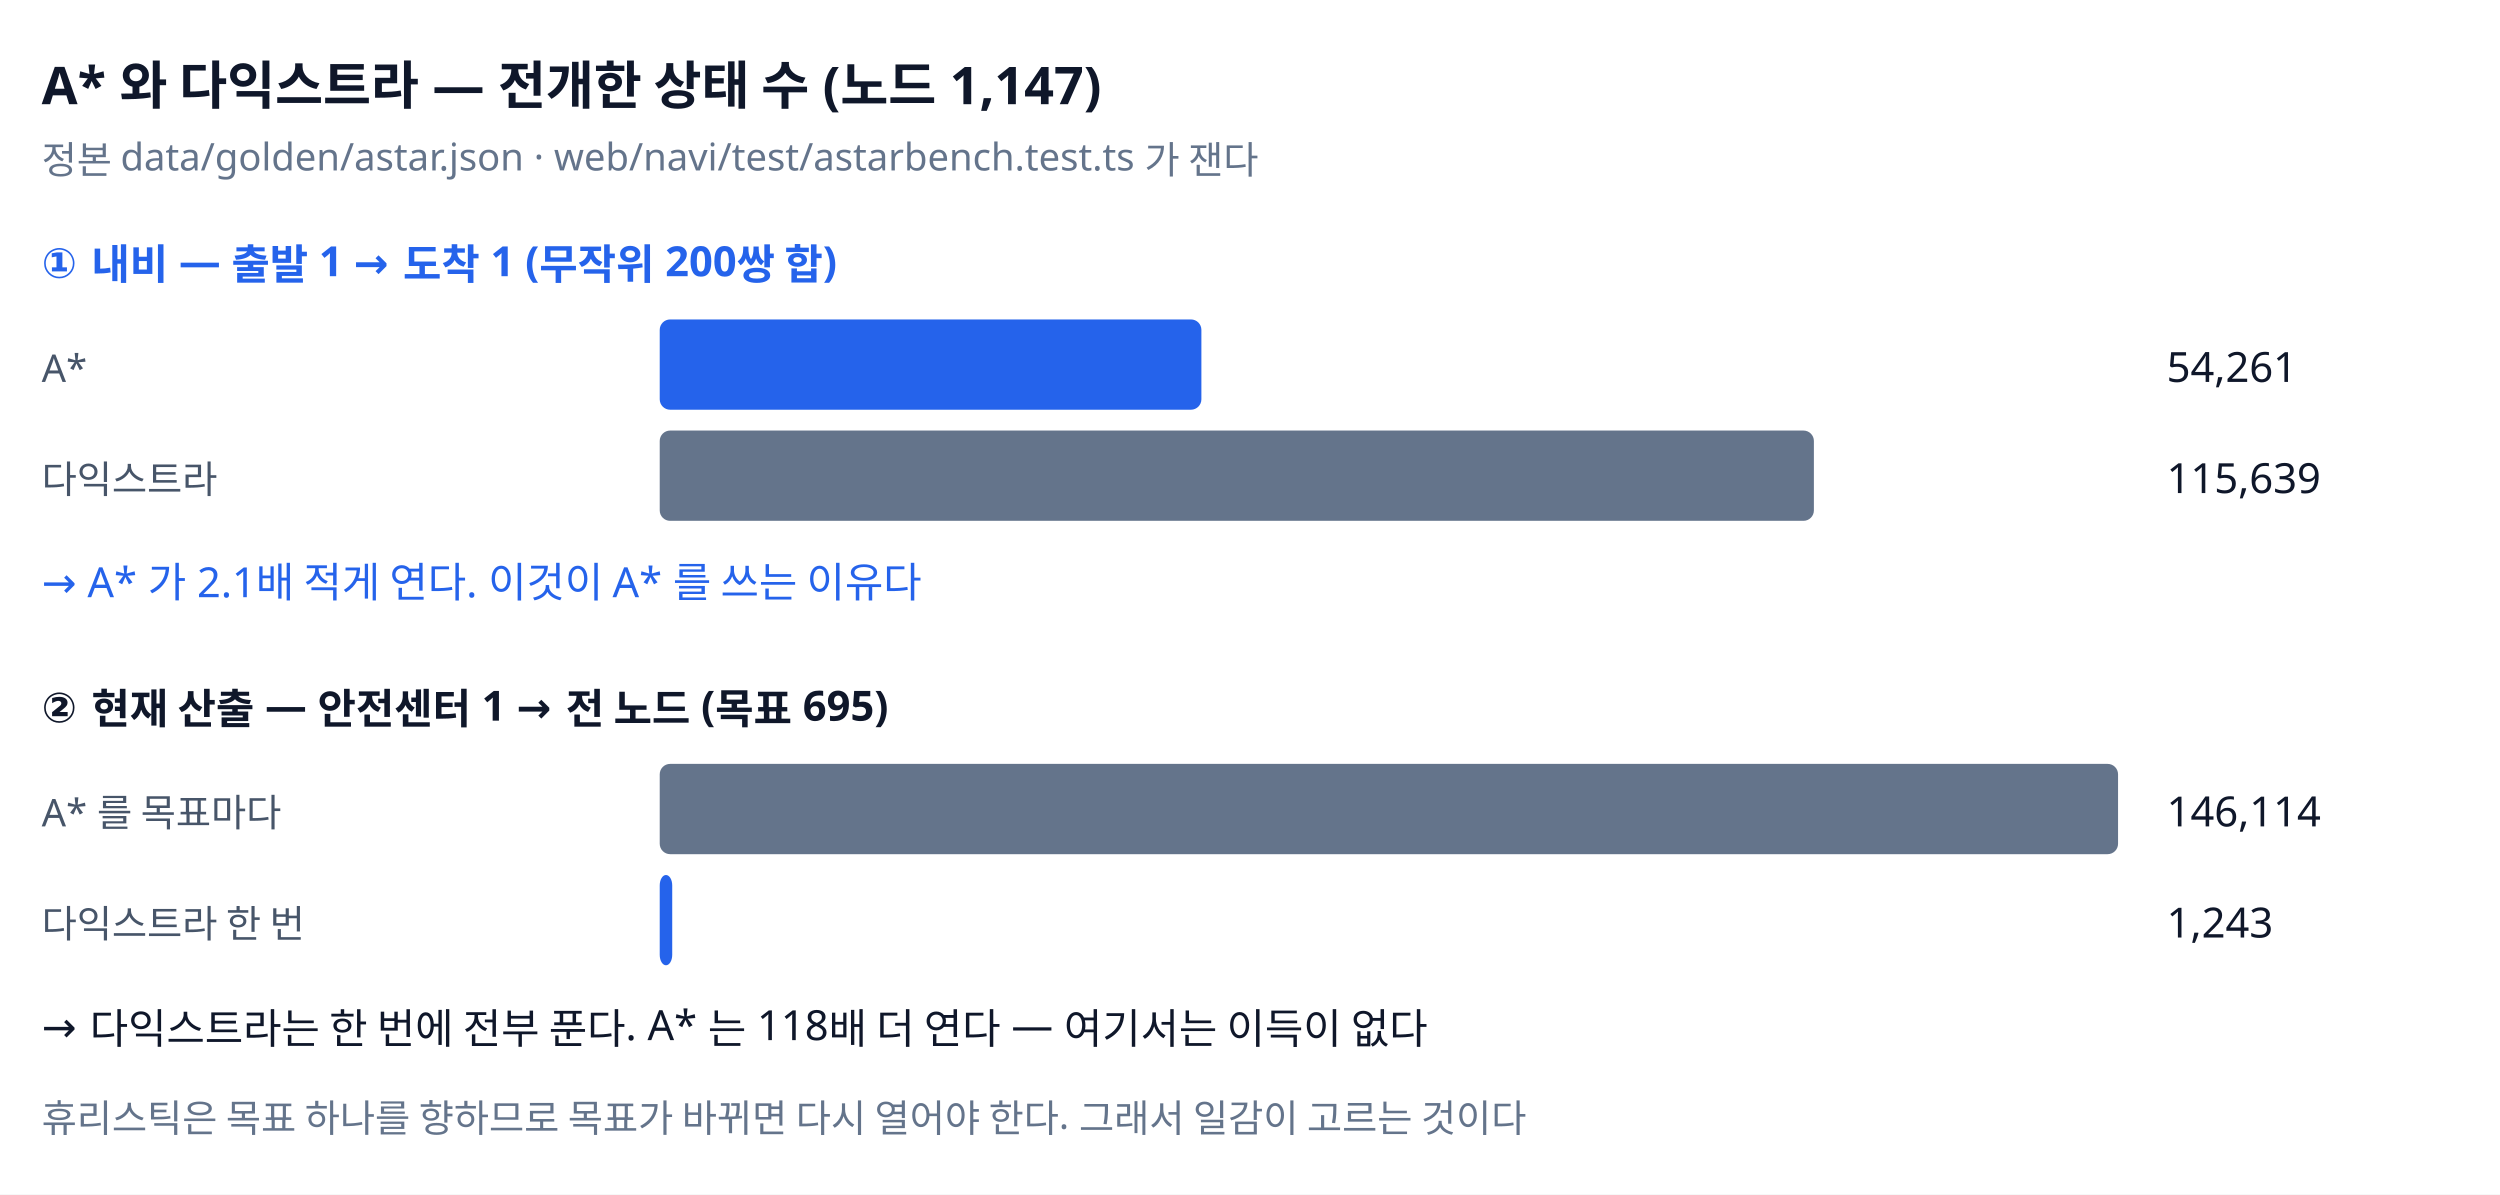
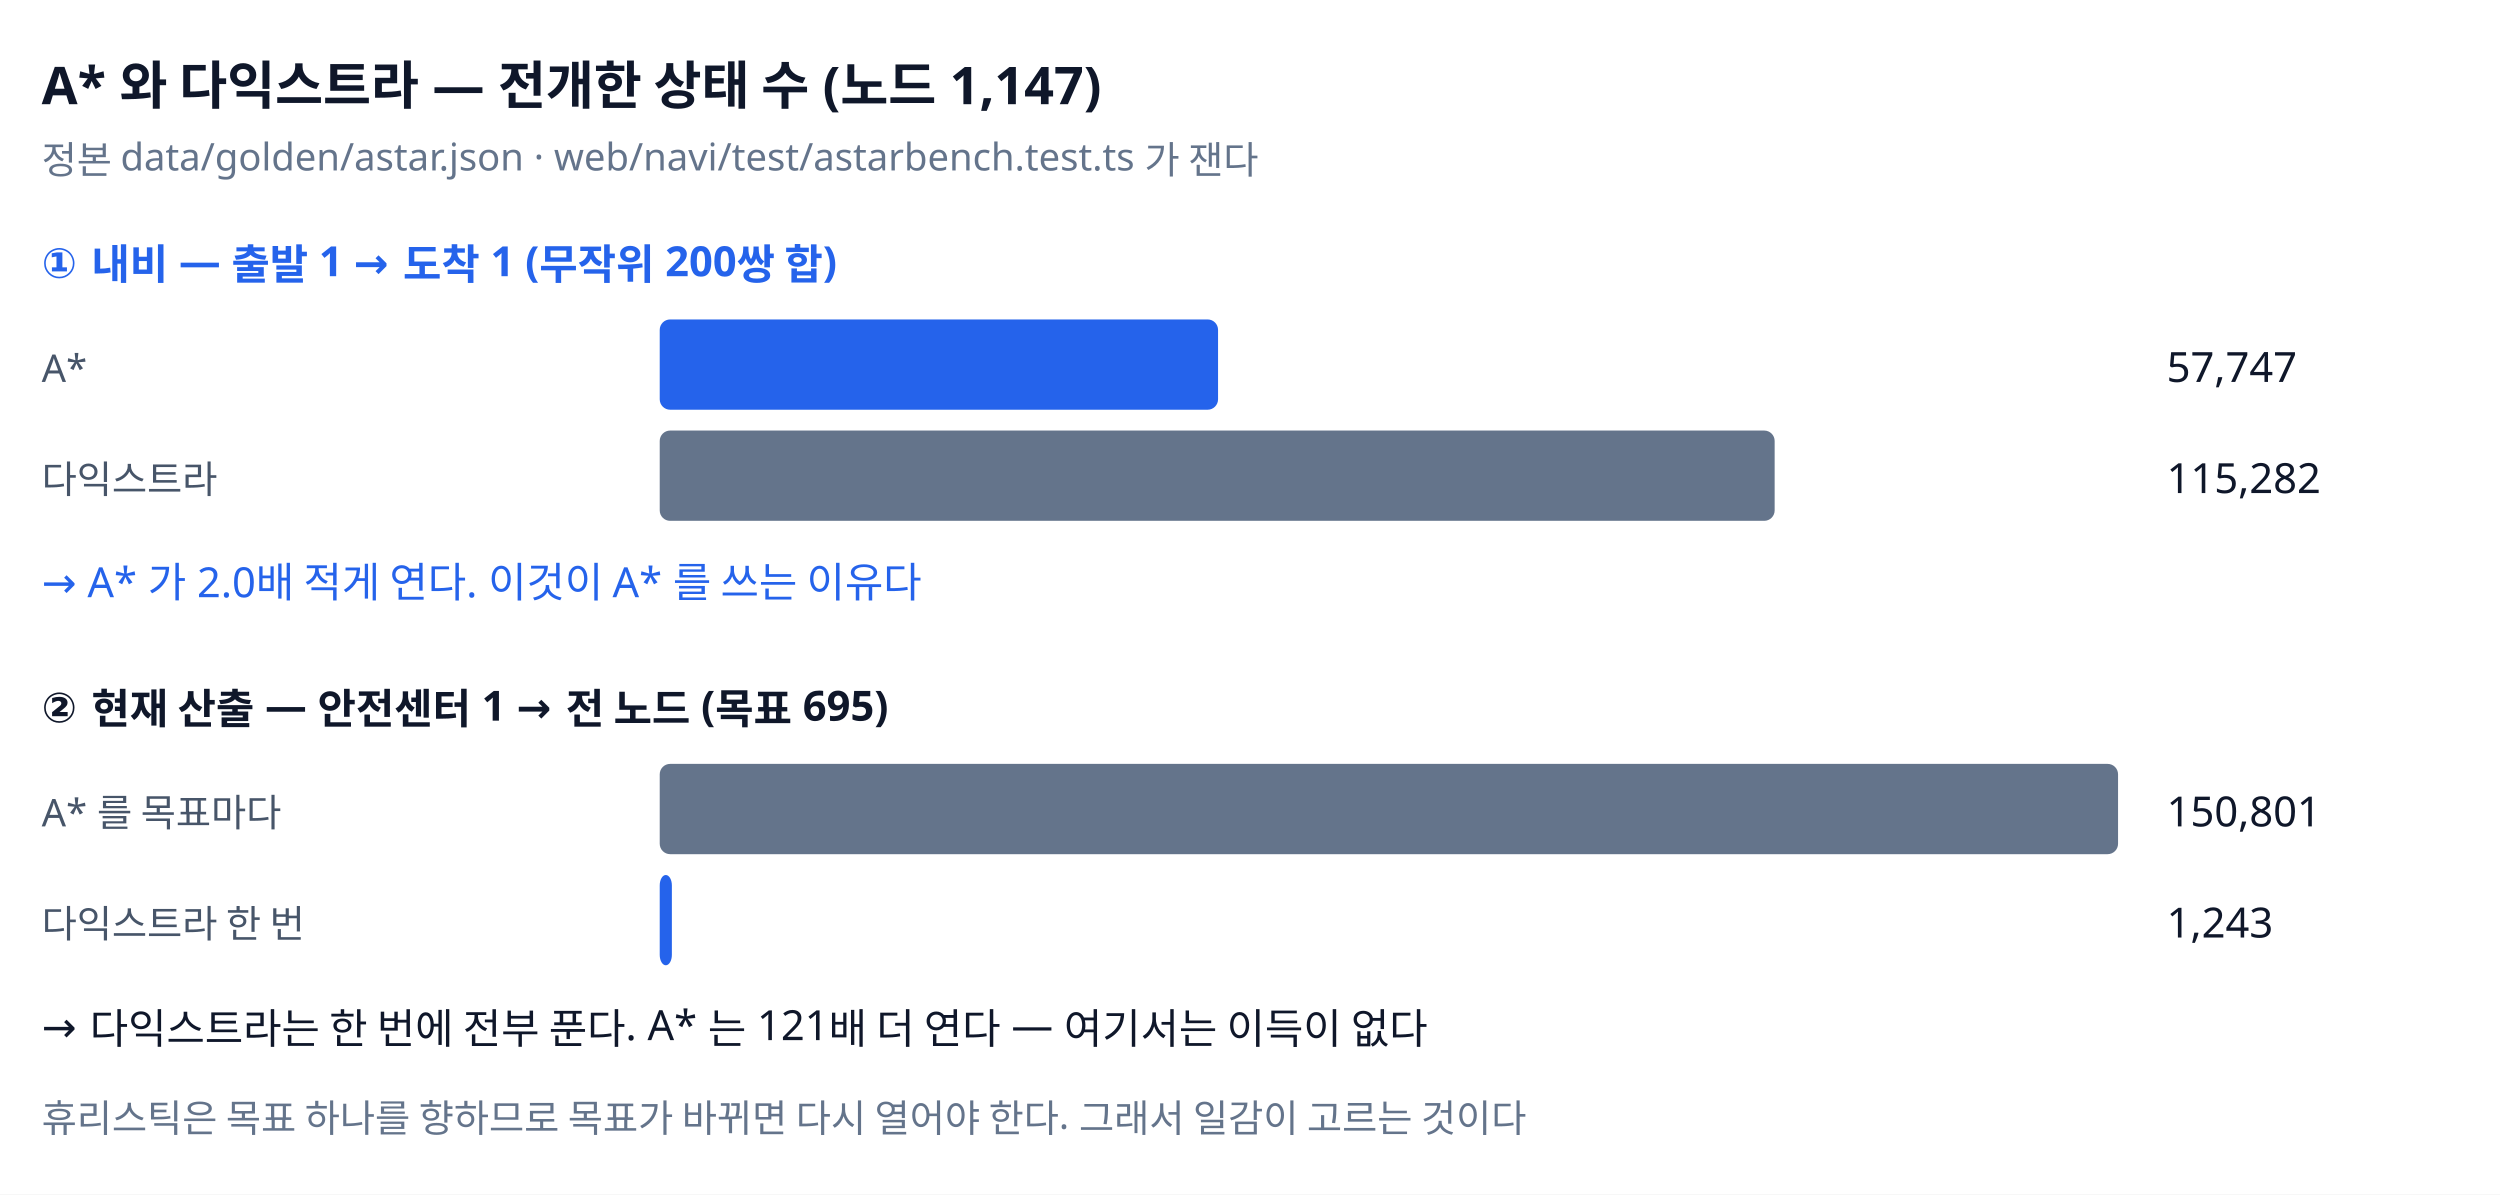
<svg xmlns="http://www.w3.org/2000/svg" viewBox="0 0 720 344" width="720" height="344" font-family="Pretendard, system-ui, sans-serif">
  <rect width="720" height="344" fill="#fff" />
  <text x="12" y="30" font-size="15" font-weight="700" fill="#0f172a">A* 와 다익스트라 — 전개한 상태 수 (노드 1,147)</text>
  <text x="12" y="50" font-size="11" fill="#64748b">정본 data/golden/astar.json · web/navi/test/astarbench.test.ts 가 잰다</text>
  <text x="12" y="80" font-size="12" font-weight="700" fill="#2563eb">① 내비 — 출발 1 → 도착 1 (무작위 200쌍 합)</text>
-   <rect x="190" y="92" width="156.0" height="26" fill="#2563eb" rx="3" />
+   <rect x="190" y="92" width="160.8" height="26" fill="#2563eb" rx="3" />
  <text x="12" y="110" font-size="11" fill="#475569">A*</text>
-   <text x="624" y="110" font-size="12" fill="#0f172a">54,261</text>
-   <rect x="190" y="124" width="332.4" height="26" fill="#64748b" rx="3" />
+   <text x="624" y="110" font-size="12" fill="#0f172a">57,747</text>
+   <rect x="190" y="124" width="321.1" height="26" fill="#64748b" rx="3" />
  <text x="12" y="142" font-size="11" fill="#475569">다익스트라</text>
-   <text x="624" y="142" font-size="12" fill="#0f172a">115,639</text>
-   <text x="12" y="172" font-size="12" fill="#2563eb">→ A* 가 2.1배 적게 연다. 이것이 A* 를 쓰는 이유다</text>
+   <text x="624" y="142" font-size="12" fill="#0f172a">115,282</text>
+   <text x="12" y="172" font-size="12" fill="#2563eb">→ A* 가 2.0배 적게 연다. 이것이 A* 를 쓰는 이유다</text>
  <text x="12" y="208" font-size="12" font-weight="700" fill="#0f172a">② 현재 산출 — 안전센터 1 → 전 노드 (목표 695)</text>
  <rect x="190" y="220" width="420.0" height="26" fill="#64748b" rx="3" />
  <text x="12" y="238" font-size="11" fill="#475569">A* 를 목표마다</text>
-   <text x="624" y="238" font-size="12" fill="#0f172a">146,114</text>
-   <rect x="190" y="252" width="3.6" height="26" fill="#2563eb" rx="3" />
+   <text x="624" y="238" font-size="12" fill="#0f172a">150,801</text>
+   <rect x="190" y="252" width="3.5" height="26" fill="#2563eb" rx="3" />
  <text x="12" y="270" font-size="11" fill="#475569">다익스트라 한 번</text>
  <text x="624" y="270" font-size="12" fill="#0f172a">1,243</text>
-   <text x="12" y="300" font-size="12" fill="#0f172a">→ 다익스트라는 한 번에 전부 푼다. A* 는 118배 더 연다 — 여기서는 이득이 없다</text>
+   <text x="12" y="300" font-size="12" fill="#0f172a">→ 다익스트라는 한 번에 전부 푼다. A* 는 121배 더 연다 — 여기서는 이득이 없다</text>
  <text x="12" y="326" font-size="11" fill="#64748b">휴리스틱은 목표 하나를 향하므로 목표가 바뀌면 다시 열어야 한다. 그래서 일감이 고르는 것이다</text>
</svg>
